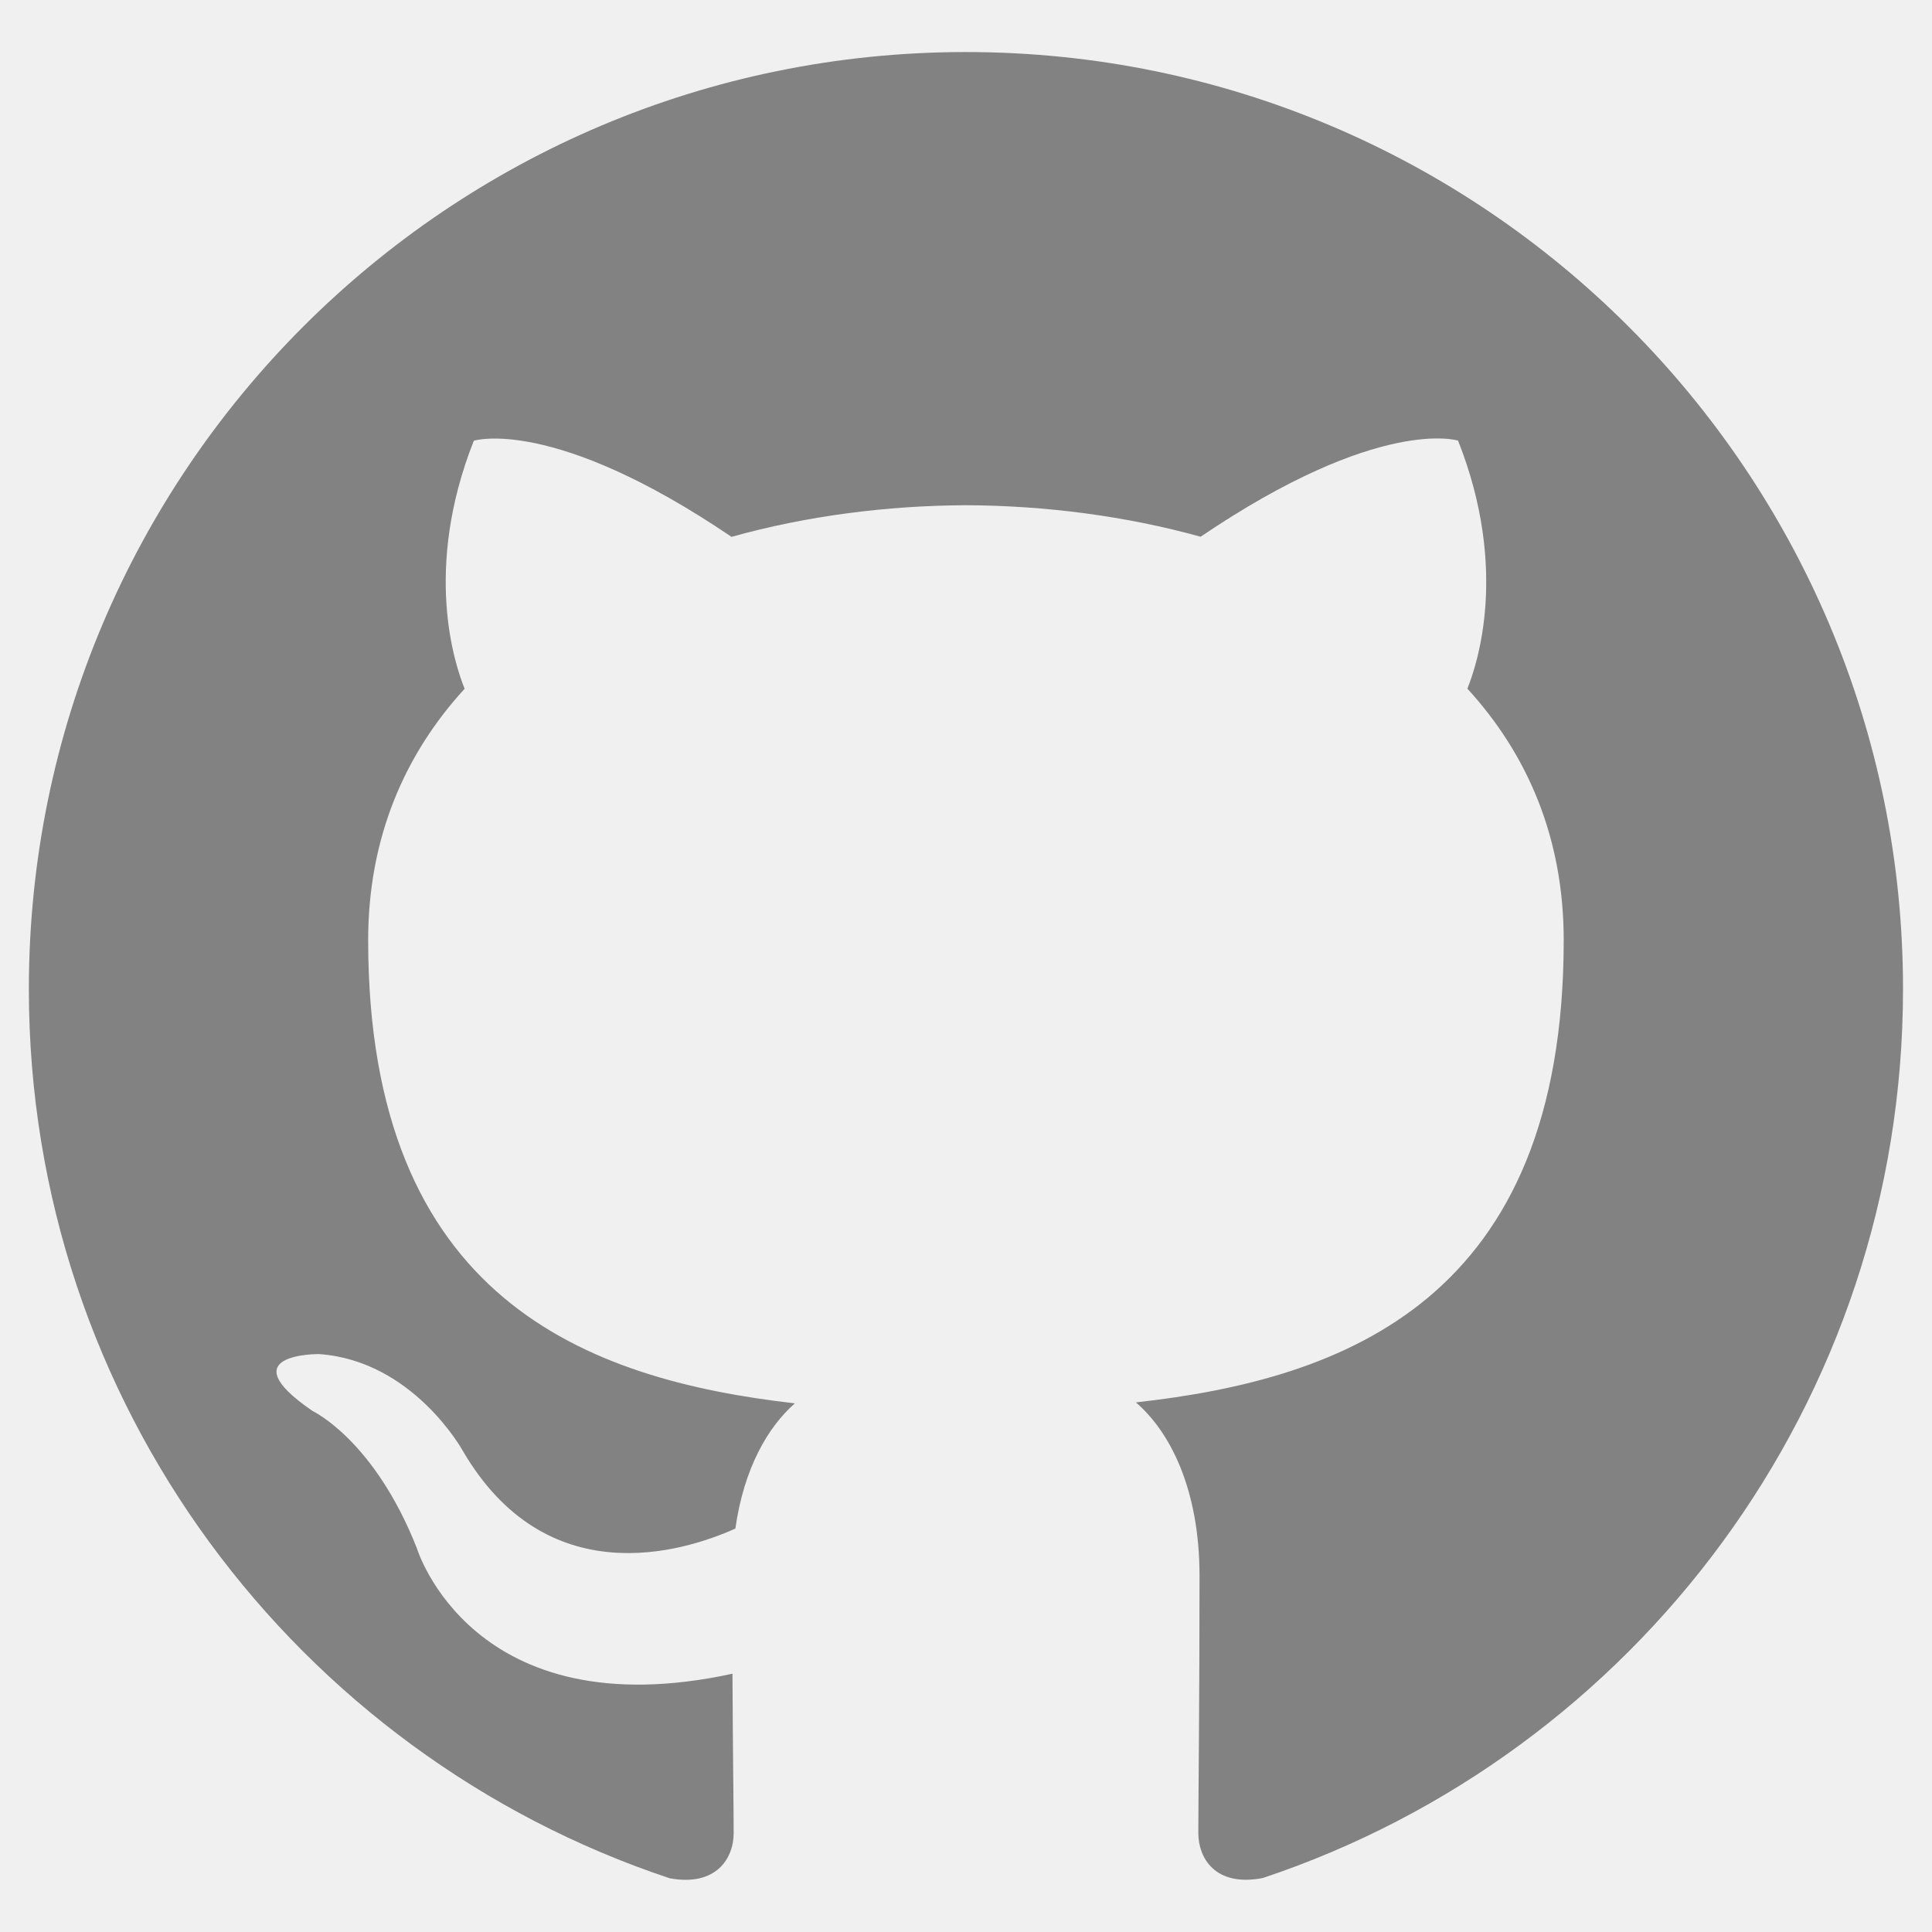
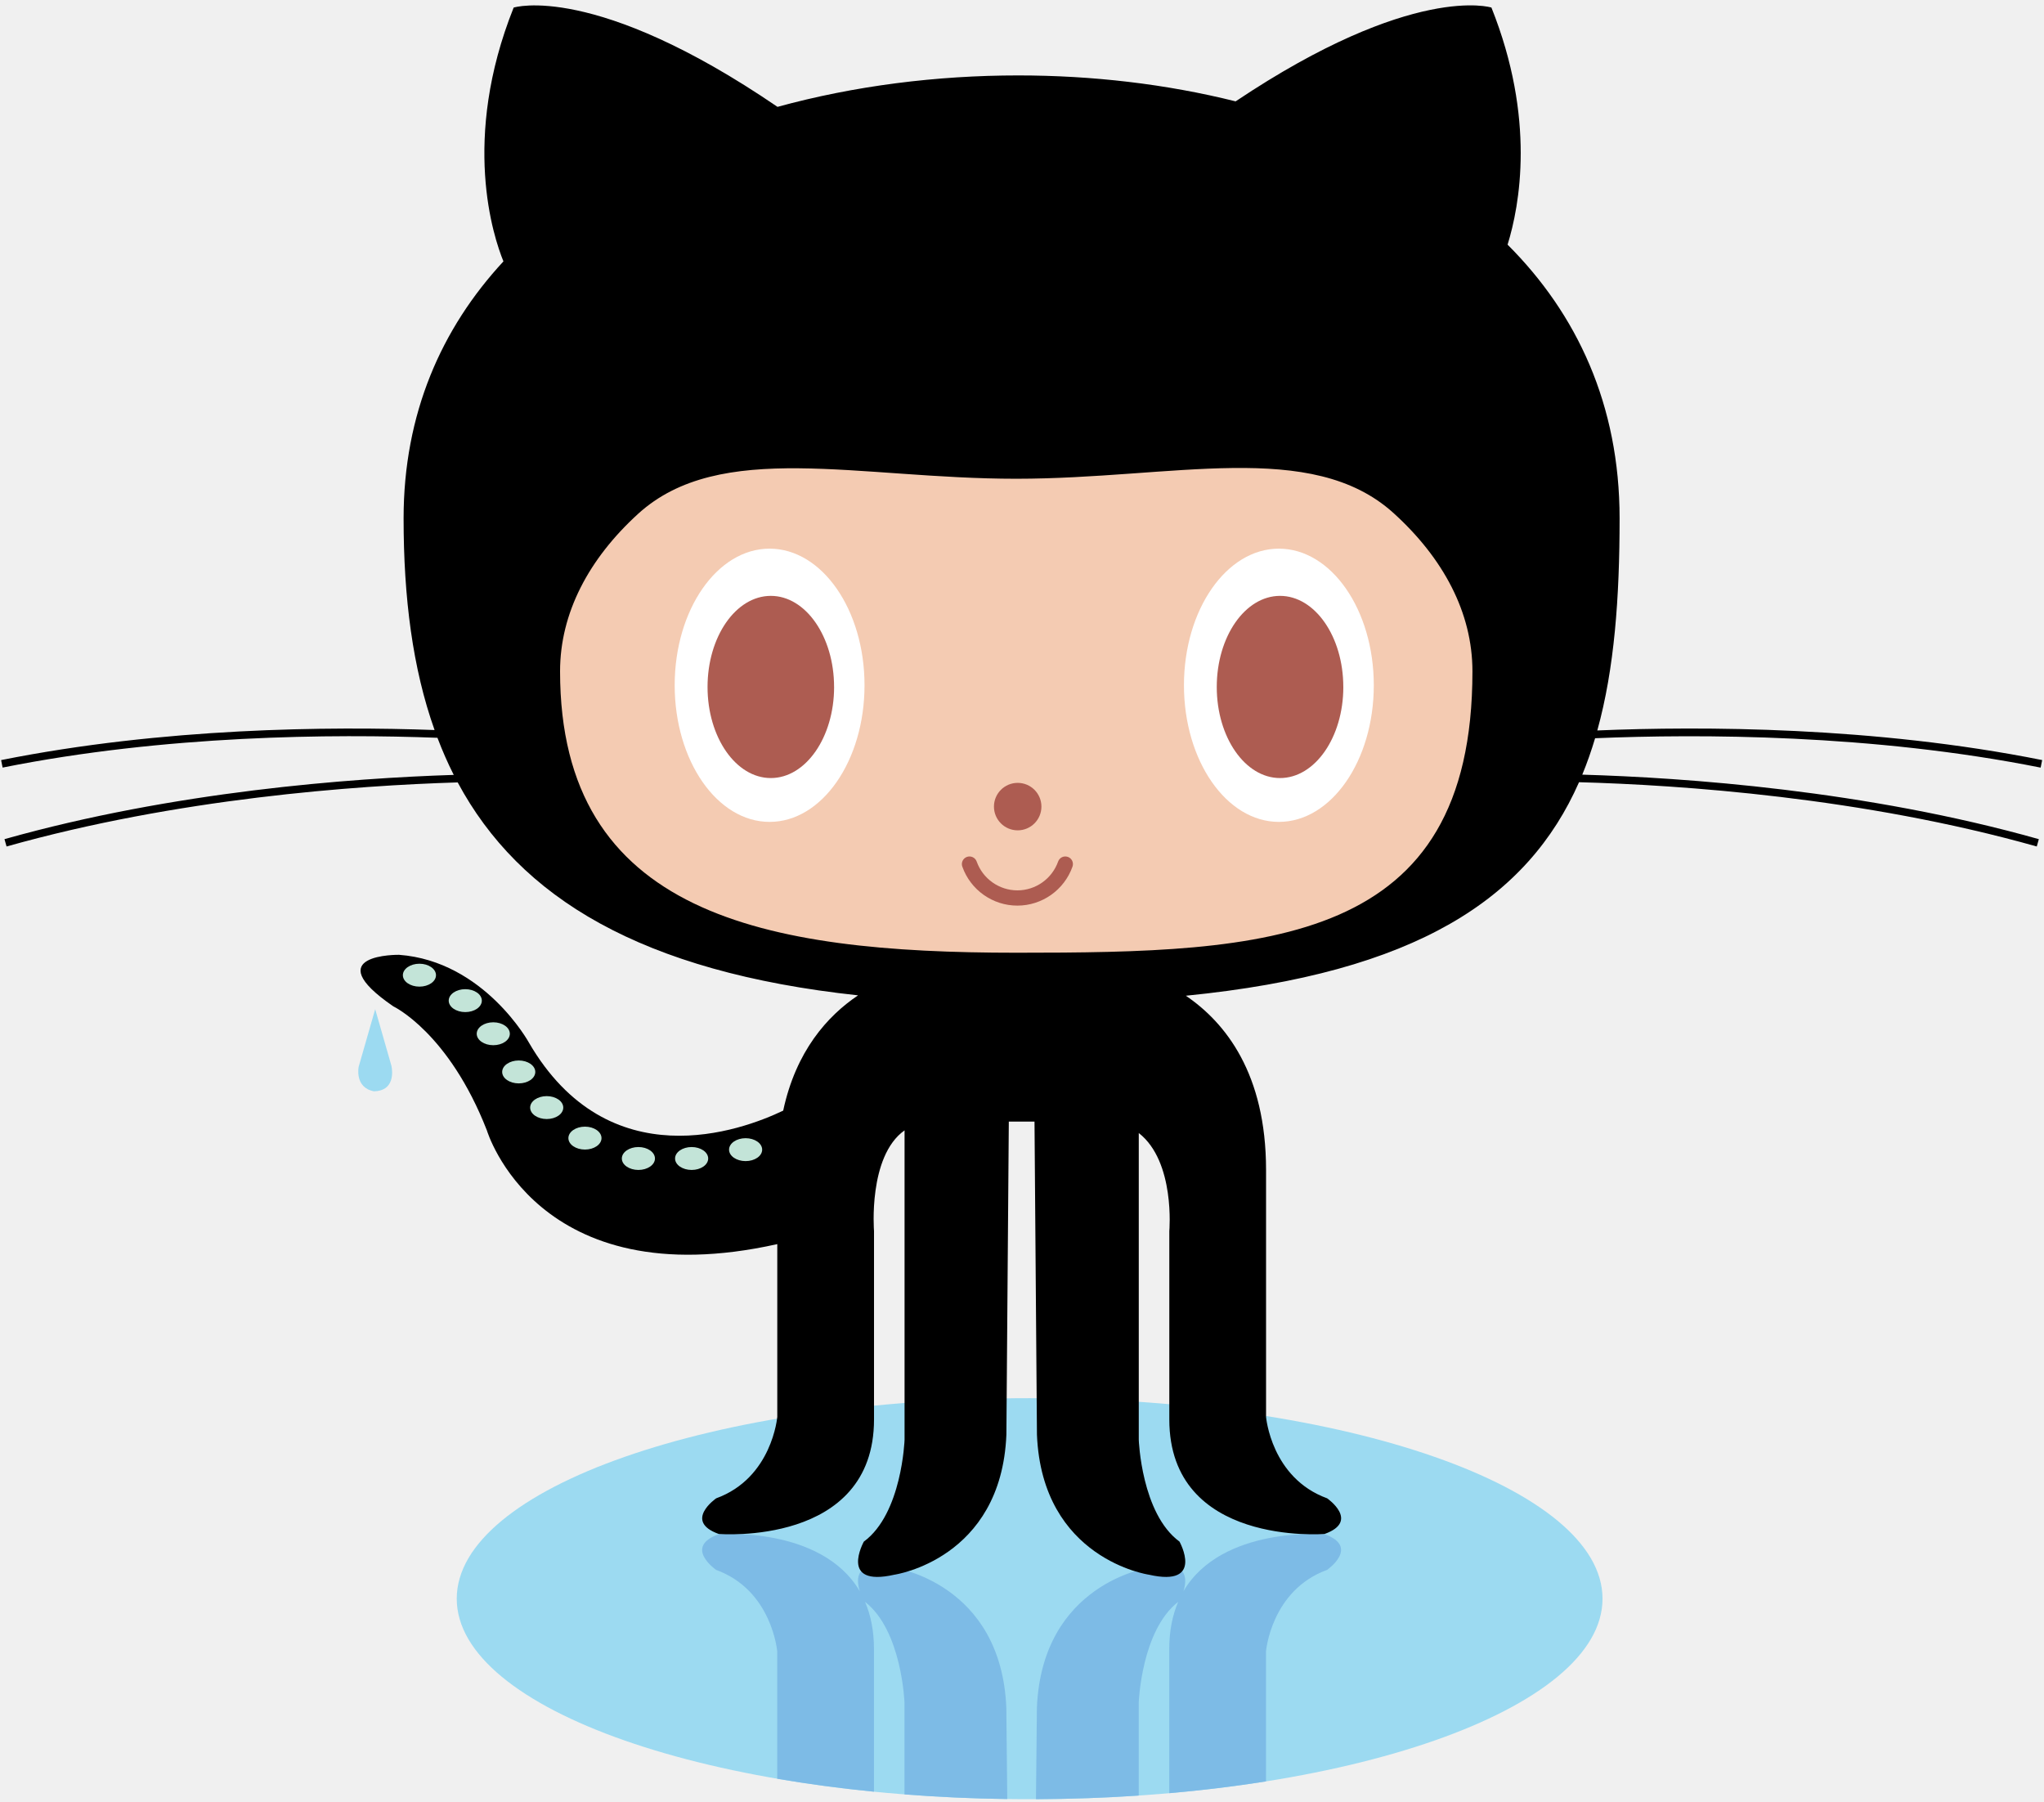
- <svg viewBox="0 0 16 16">
-   <path fill="#828282" d="M7.999,0.431c-4.285,0-7.76,3.474-7.76,7.761 c0,3.428,2.223,6.337,5.307,7.363c0.388,0.071,0.53-0.168,0.53-0.374c0-0.184-0.007-0.672-0.01-1.32 c-2.159,0.469-2.614-1.04-2.614-1.04c-0.353-0.896-0.862-1.135-0.862-1.135c-0.705-0.481,0.053-0.472,0.053-0.472 c0.779,0.055,1.189,0.8,1.189,0.8c0.692,1.186,1.816,0.843,2.258,0.645c0.071-0.502,0.271-0.843,0.493-1.037 C4.86,11.425,3.049,10.76,3.049,7.786c0-0.847,0.302-1.54,0.799-2.082C3.768,5.507,3.501,4.718,3.924,3.65 c0,0,0.652-0.209,2.134,0.796C6.677,4.273,7.34,4.187,8,4.184c0.659,0.003,1.323,0.089,1.943,0.261 c1.482-1.004,2.132-0.796,2.132-0.796c0.423,1.068,0.157,1.857,0.077,2.054c0.497,0.542,0.798,1.235,0.798,2.082 c0,2.981-1.814,3.637-3.543,3.829c0.279,0.24,0.527,0.713,0.527,1.437c0,1.037-0.01,1.874-0.01,2.129 c0,0.208,0.14,0.449,0.534,0.373c3.081-1.028,5.302-3.935,5.302-7.362C15.76,3.906,12.285,0.431,7.999,0.431z" />
+ <svg xmlns="http://www.w3.org/2000/svg" width="20%" viewBox="-0.2 -1 379 334">
+   <path id="puddle" fill="#9CDAF1" d="m296.94 295.43c0 20.533-47.56 37.176-106.22 37.176-58.67 0-106.23-16.643-106.23-37.176s47.558-37.18 106.23-37.18c58.66 0 106.22 16.65 106.22 37.18z" />
+   <g id="shadow-legs" fill="#7DBBE6">
+     <path d="m161.85 331.22v-26.5c0-3.422-.619-6.284-1.653-8.701 6.853 5.322 7.316 18.695 7.316 18.695v17.004c6.166.481 12.534.773 19.053.861l-.172-16.92c-.944-23.13-20.769-25.961-20.769-25.961-7.245-1.645-7.137 1.991-6.409 4.34-7.108-12.122-26.158-10.556-26.158-10.556-6.611 2.357-.475 6.607-.475 6.607 10.387 3.775 11.33 15.105 11.33 15.105v23.622c5.72.98 11.71 1.79 17.94 2.4z" />
+     <path d="m245.4 283.48s-19.053-1.566-26.16 10.559c.728-2.35.839-5.989-6.408-4.343 0 0-19.824 2.832-20.768 25.961l-.174 16.946c6.509-.025 12.876-.254 19.054-.671v-17.219s.465-13.373 7.316-18.695c-1.034 2.417-1.653 5.278-1.653 8.701v26.775c6.214-.544 12.211-1.279 17.937-2.188v-24.113s.944-11.33 11.33-15.105c0-.01 6.13-4.26-.48-6.62z" />
+   </g>
+   <path id="cat" d="m378.18 141.32l.28-1.389c-31.162-6.231-63.141-6.294-82.487-5.49 3.178-11.451 4.134-24.627 4.134-39.32 0-21.073-7.917-37.931-20.77-50.759 2.246-7.25 5.246-23.351-2.996-43.963 0 0-14.541-4.617-47.431 17.396-12.884-3.22-26.596-4.81-40.328-4.81-15.109 0-30.376 1.924-44.615 5.83-33.94-23.154-48.923-18.411-48.923-18.411-9.78 24.457-3.733 42.566-1.896 47.063-11.495 12.406-18.513 28.243-18.513 47.659 0 14.658 1.669 27.808 5.745 39.237-19.511-.71-50.323-.437-80.373 5.572l.276 1.389c30.231-6.046 61.237-6.256 80.629-5.522.898 2.366 1.899 4.661 3.021 6.879-19.177.618-51.922 3.062-83.303 11.915l.387 1.36c31.629-8.918 64.658-11.301 83.649-11.882 11.458 21.358 34.048 35.152 74.236 39.484-5.704 3.833-11.523 10.349-13.881 21.374-7.773 3.718-32.379 12.793-47.142-12.599 0 0-8.264-15.109-24.082-16.292 0 0-15.344-.235-1.059 9.562 0 0 10.267 4.838 17.351 23.019 0 0 9.241 31.01 53.835 21.061v32.032s-.943 11.33-11.33 15.105c0 0-6.137 4.249.475 6.606 0 0 28.792 2.361 28.792-21.238v-34.929s-1.142-13.852 5.663-18.667v57.371s-.47 13.688-7.551 18.881c0 0-4.723 8.494 5.663 6.137 0 0 19.824-2.832 20.769-25.961l.449-58.06h4.765l.453 58.06c.943 23.129 20.768 25.961 20.768 25.961 10.383 2.357 5.663-6.137 5.663-6.137-7.08-5.193-7.551-18.881-7.551-18.881v-56.876c6.801 5.296 5.663 18.171 5.663 18.171v34.929c0 23.6 28.793 21.238 28.793 21.238 6.606-2.357.474-6.606.474-6.606-10.386-3.775-11.33-15.105-11.33-15.105v-45.786c0-17.854-7.518-27.309-14.87-32.3 42.859-4.25 63.426-18.089 72.903-39.591 18.773.516 52.557 2.803 84.873 11.919l.384-1.36c-32.131-9.063-65.692-11.408-84.655-11.96.898-2.172 1.682-4.431 2.378-6.755 19.25-.80 51.38-.79 82.66 5.46z" />
+   <path id="face" fill="#F4CBB2" d="m258.19 94.132c9.231 8.363 14.631 18.462 14.631 29.343 0 50.804-37.872 52.181-84.585 52.181-46.721 0-84.589-7.035-84.589-52.181 0-10.809 5.324-20.845 14.441-29.174 15.208-13.881 40.946-6.531 70.147-6.531 29.07-.004 54.72-7.429 69.95 6.357z" />
+   <path id="eyes" fill="#FFF" d="m160.1 126.06 c0 13.994-7.88 25.336-17.6 25.336-9.72 0-17.6-11.342-17.6-25.336 0-13.992 7.88-25.33 17.6-25.33 9.72.01 17.6 11.34 17.6 25.33z m94.43 0 c0 13.994-7.88 25.336-17.6 25.336-9.72 0-17.6-11.342-17.6-25.336 0-13.992 7.88-25.33 17.6-25.33 9.72.01 17.6 11.34 17.6 25.33z" />
+   <g fill="#AD5C51">
+     <path id="pupils" d="m154.46 126.38 c0 9.328-5.26 16.887-11.734 16.887s-11.733-7.559-11.733-16.887c0-9.331 5.255-16.894 11.733-16.894 6.47 0 11.73 7.56 11.73 16.89z m94.42 0 c0 9.328-5.26 16.887-11.734 16.887s-11.733-7.559-11.733-16.887c0-9.331 5.255-16.894 11.733-16.894 6.47 0 11.73 7.56 11.73 16.89z" />
+     <circle id="nose" cx="188.5" cy="148.56" r="4.401" />
+     <path id="mouth" d="m178.23 159.69c-.26-.738.128-1.545.861-1.805.737-.26 1.546.128 1.805.861 1.134 3.198 4.167 5.346 7.551 5.346s6.417-2.147 7.551-5.346c.26-.738 1.067-1.121 1.805-.861s1.121 1.067.862 1.805c-1.529 4.324-5.639 7.229-10.218 7.229s-8.68-2.89-10.21-7.22z" />
+   </g>
+   <path id="octo" fill="#C3E4D8" d="m80.641 179.82 c0 1.174-1.376 2.122-3.07 2.122-1.693 0-3.07-.948-3.07-2.122 0-1.175 1.377-2.127 3.07-2.127 1.694 0 3.07.95 3.07 2.13z m8.5 4.72 c0 1.174-1.376 2.122-3.07 2.122-1.693 0-3.07-.948-3.07-2.122 0-1.175 1.377-2.127 3.07-2.127 1.694 0 3.07.95 3.07 2.13z m5.193 6.14 c0 1.174-1.376 2.122-3.07 2.122-1.693 0-3.07-.948-3.07-2.122 0-1.175 1.377-2.127 3.07-2.127 1.694 0 3.07.95 3.07 2.13z m4.72 7.08 c0 1.174-1.376 2.122-3.07 2.122-1.693 0-3.07-.948-3.07-2.122 0-1.175 1.377-2.127 3.07-2.127 1.694 0 3.07.95 3.07 2.13z m5.188 6.61 c0 1.174-1.376 2.122-3.07 2.122-1.693 0-3.07-.948-3.07-2.122 0-1.175 1.377-2.127 3.07-2.127 1.694 0 3.07.95 3.07 2.13z m7.09 5.66 c0 1.174-1.376 2.122-3.07 2.122-1.693 0-3.07-.948-3.07-2.122 0-1.175 1.377-2.127 3.07-2.127 1.694 0 3.07.95 3.07 2.13z m9.91 3.78 c0 1.174-1.376 2.122-3.07 2.122-1.693 0-3.07-.948-3.07-2.122 0-1.175 1.377-2.127 3.07-2.127 1.694 0 3.07.95 3.07 2.13z m9.87 0 c0 1.174-1.376 2.122-3.07 2.122-1.693 0-3.07-.948-3.07-2.122 0-1.175 1.377-2.127 3.07-2.127 1.694 0 3.07.95 3.07 2.13z m10.01 -1.64 c0 1.174-1.376 2.122-3.07 2.122-1.693 0-3.07-.948-3.07-2.122 0-1.175 1.377-2.127 3.07-2.127 1.694 0 3.07.95 3.07 2.13z" />
+   <path id="drop" fill="#9CDAF1" d="m69.369 186.12l-3.066 10.683s-.8 3.861 2.84 4.546c3.8-.074 3.486-3.627 3.223-4.781z" />
</svg>
